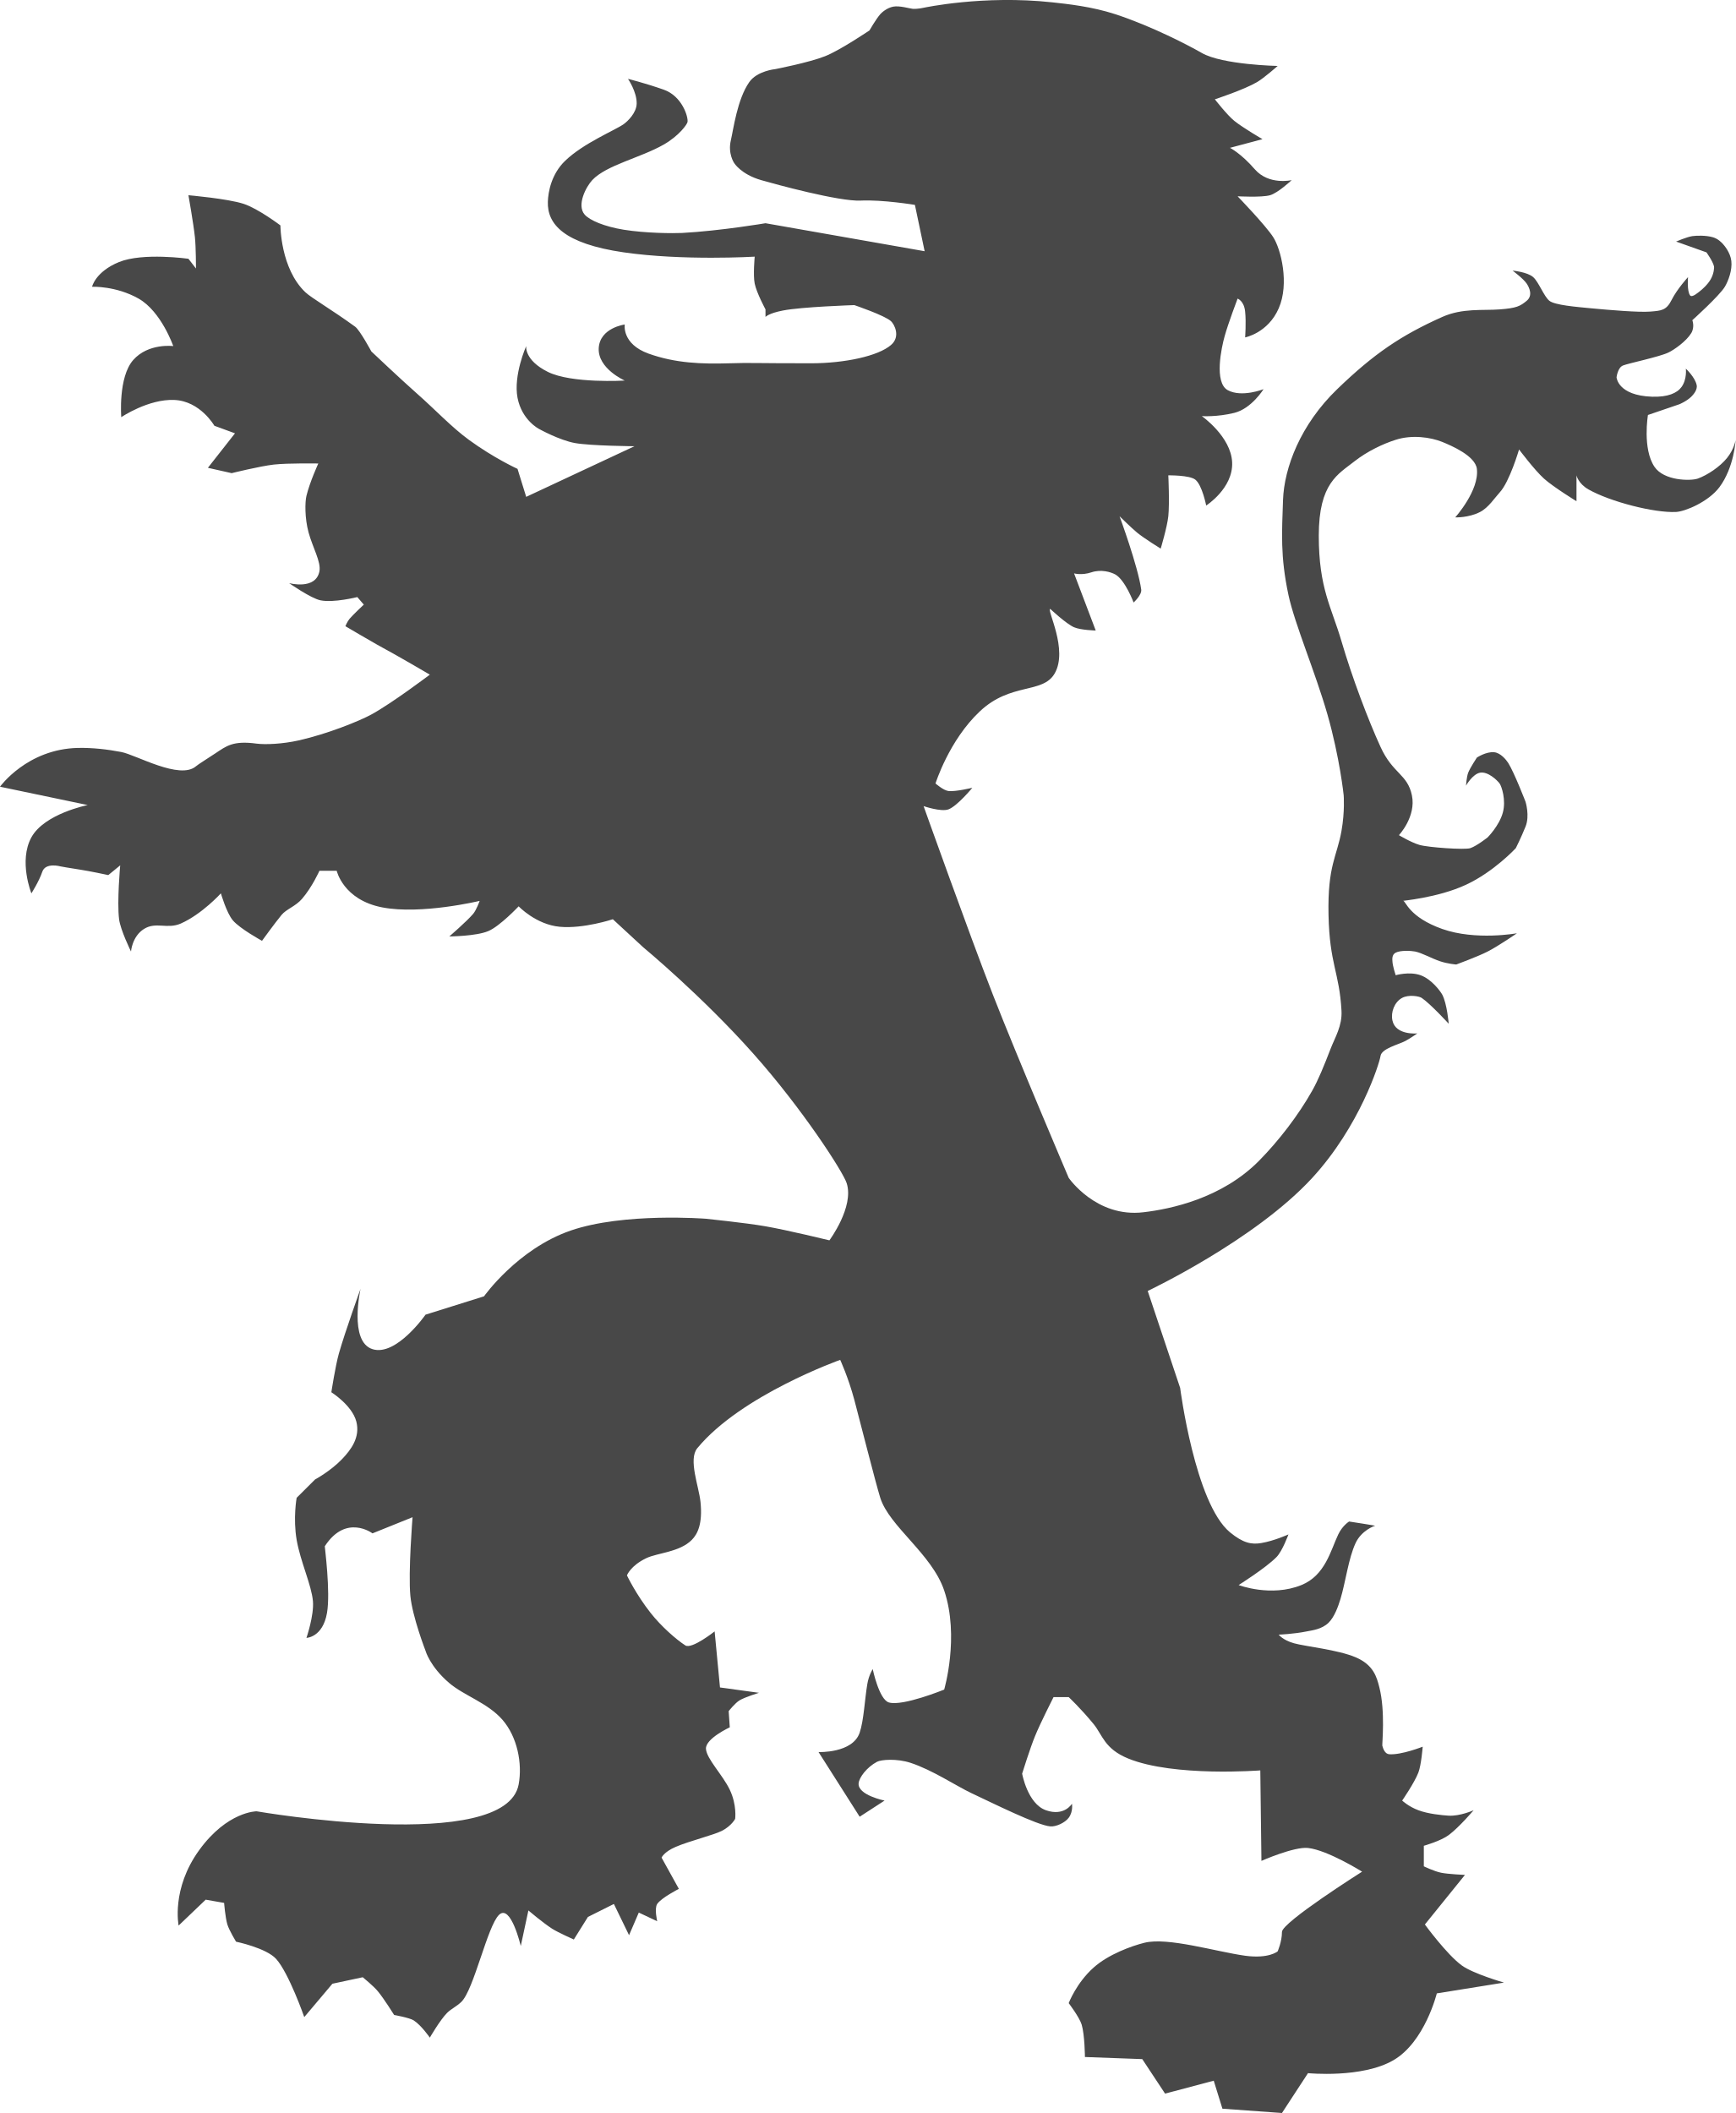
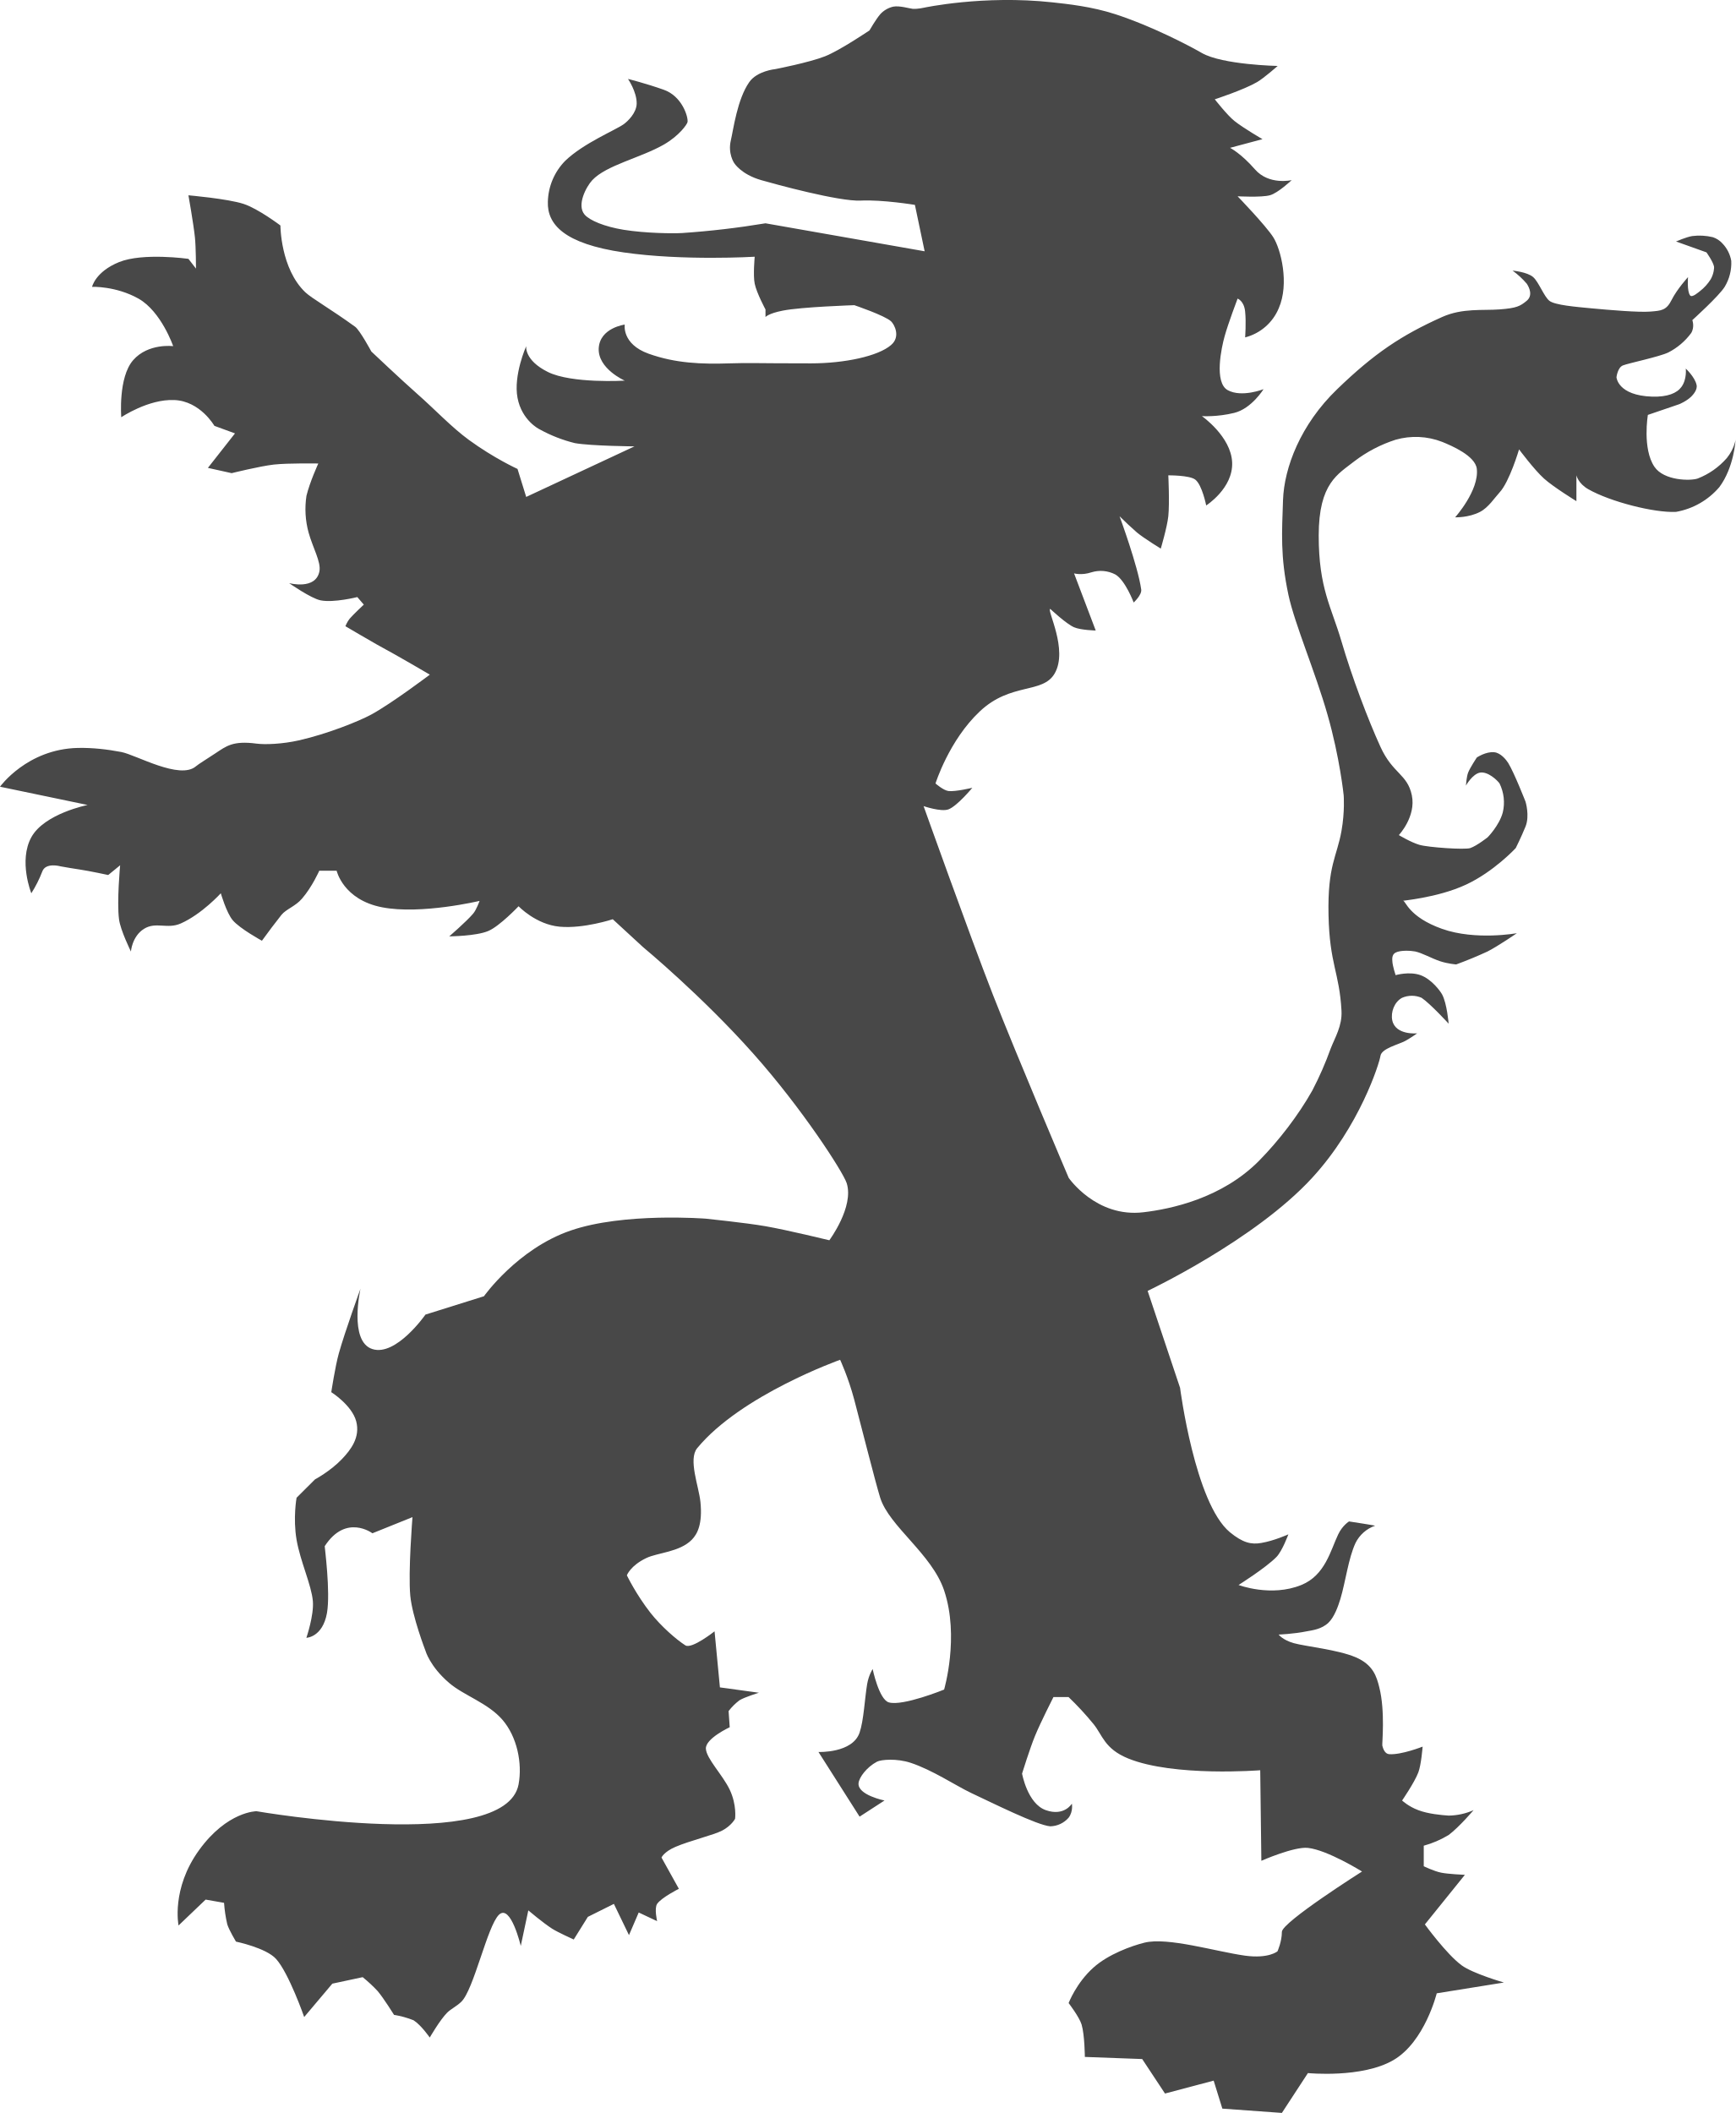
- <svg xmlns="http://www.w3.org/2000/svg" width="23px" height="28px" viewBox="0 0 23 28" version="1.1">
-   <defs />
-   <g id="Welcome" stroke="none" stroke-width="1" fill="none" fill-rule="evenodd">
-     <g id="Desktop-HD" transform="translate(-711, -537)" fill="#484848" fill-rule="nonzero">
-       <g id="Group" transform="translate(291, 116)">
-         <g id="Group-2" transform="translate(243, 246)">
-           <g id="Group-3" transform="translate(54, 96)">
-             <path d="M135.253,82.329 L135.124,81.715 C135.124,81.715 134.694,81.644 134.407,81.658 C134.12,81.673 133.264,81.438 133.087,81.387 C132.817,81.309 132.728,81.159 132.728,81.159 C132.728,81.159 132.643,81.035 132.685,80.859 C132.718,80.72 132.769,80.316 132.929,80.088 C133.033,79.939 133.273,79.916 133.273,79.916 C133.273,79.916 133.719,79.83 133.933,79.745 C134.13,79.668 134.522,79.403 134.522,79.403 C134.522,79.403 134.607,79.255 134.665,79.188 C134.684,79.167 134.75,79.105 134.837,79.088 C134.922,79.072 135.058,79.114 135.095,79.117 C135.162,79.121 135.239,79.103 135.239,79.103 C135.239,79.103 136.028,78.931 136.946,79.031 C137.148,79.053 137.469,79.087 137.779,79.188 C138.269,79.349 138.759,79.606 138.926,79.702 C139.199,79.859 139.931,79.874 139.931,79.874 C139.931,79.874 139.752,80.033 139.658,80.088 C139.484,80.19 139.099,80.316 139.099,80.316 C139.099,80.316 139.262,80.526 139.357,80.602 C139.477,80.698 139.73,80.844 139.73,80.844 L139.299,80.959 C139.299,80.959 139.443,81.03 139.629,81.244 C139.816,81.458 140.117,81.387 140.117,81.387 C140.117,81.387 139.936,81.557 139.83,81.587 C139.716,81.619 139.4,81.601 139.4,81.601 C139.4,81.601 139.773,81.987 139.873,82.144 C139.974,82.301 140.089,82.758 139.945,83.086 C139.802,83.414 139.5,83.471 139.5,83.471 C139.5,83.471 139.515,83.272 139.5,83.129 C139.486,82.986 139.4,82.957 139.4,82.957 C139.4,82.957 139.274,83.289 139.228,83.457 C139.188,83.599 139.084,84.071 139.271,84.171 C139.457,84.271 139.744,84.157 139.744,84.157 C139.744,84.157 139.586,84.414 139.357,84.471 C139.127,84.528 138.926,84.514 138.926,84.514 C138.926,84.514 139.314,84.785 139.328,85.128 C139.342,85.47 138.984,85.699 138.984,85.699 C138.984,85.699 138.931,85.428 138.84,85.356 C138.764,85.295 138.482,85.299 138.482,85.299 C138.482,85.299 138.5,85.664 138.482,85.841 C138.466,85.988 138.381,86.27 138.381,86.27 C138.381,86.27 138.159,86.133 138.066,86.056 C137.987,85.99 137.836,85.841 137.836,85.841 C137.836,85.841 138.08,86.503 138.123,86.812 C138.133,86.884 138.022,86.984 138.022,86.984 C138.022,86.984 137.911,86.686 137.779,86.612 C137.72,86.58 137.592,86.541 137.463,86.584 C137.334,86.627 137.233,86.598 137.233,86.598 L137.52,87.355 C137.52,87.355 137.323,87.351 137.233,87.312 C137.127,87.266 136.918,87.069 136.918,87.069 C136.865,87.074 137.16,87.609 136.975,87.926 C136.816,88.198 136.395,88.04 135.985,88.426 C135.575,88.811 135.397,89.382 135.397,89.382 C135.397,89.382 135.501,89.474 135.569,89.482 C135.663,89.493 135.885,89.439 135.885,89.439 C135.885,89.439 135.686,89.681 135.569,89.725 C135.47,89.762 135.239,89.682 135.239,89.682 C135.239,89.682 135.836,91.356 136.157,92.18 C136.476,92.998 137.162,94.608 137.162,94.608 C137.162,94.608 137.526,95.139 138.152,95.064 C138.51,95.022 139.192,94.882 139.687,94.379 C139.944,94.118 140.205,93.78 140.39,93.451 C140.469,93.311 140.545,93.125 140.634,92.894 C140.69,92.749 140.788,92.594 140.777,92.395 C140.749,91.881 140.619,91.781 140.605,91.124 C140.591,90.467 140.717,90.352 140.777,90.01 C140.823,89.751 140.806,89.539 140.806,89.539 C140.806,89.539 140.755,89.043 140.591,88.468 C140.43,87.907 140.157,87.27 140.074,86.884 C139.964,86.366 139.988,86.056 140.002,85.627 C140.017,85.199 140.232,84.628 140.72,84.157 C141.208,83.686 141.567,83.444 142.112,83.2 C142.381,83.08 142.651,83.117 142.872,83.1 C143.098,83.083 143.145,83.057 143.231,82.986 C143.317,82.915 143.264,82.807 143.231,82.758 C143.187,82.692 143.044,82.586 143.044,82.586 C143.044,82.586 143.238,82.603 143.317,82.672 C143.391,82.737 143.46,82.929 143.532,82.986 C143.604,83.043 143.88,83.066 144.092,83.086 C144.325,83.108 144.718,83.141 144.867,83.129 C145.015,83.117 145.082,83.115 145.153,82.972 C145.225,82.829 145.369,82.672 145.369,82.672 C145.369,82.672 145.353,82.859 145.397,82.915 C145.424,82.949 145.51,82.87 145.527,82.858 C145.553,82.838 145.628,82.774 145.67,82.7 C145.71,82.63 145.718,82.551 145.713,82.529 C145.699,82.463 145.613,82.344 145.613,82.344 L145.211,82.201 C145.211,82.201 145.349,82.141 145.426,82.129 C145.476,82.122 145.603,82.116 145.699,82.144 C145.765,82.163 145.811,82.211 145.828,82.229 C145.849,82.252 145.929,82.344 145.943,82.458 C145.957,82.579 145.903,82.723 145.857,82.8 C145.784,82.921 145.426,83.243 145.426,83.243 C145.426,83.243 145.461,83.332 145.412,83.414 C145.346,83.523 145.184,83.636 145.11,83.671 C144.994,83.728 144.58,83.814 144.508,83.843 C144.436,83.871 144.422,84 144.422,84 C144.422,84 144.436,84.242 144.895,84.257 C145.099,84.263 145.223,84.211 145.283,84.128 C145.358,84.025 145.34,83.885 145.34,83.885 C145.34,83.885 145.46,83.996 145.483,84.1 C145.5,84.17 145.428,84.24 145.412,84.257 C145.348,84.319 145.254,84.357 145.254,84.357 L144.838,84.499 C144.838,84.499 144.763,84.945 144.924,85.185 C145.05,85.373 145.403,85.375 145.498,85.342 C145.627,85.296 145.794,85.183 145.885,85.07 C145.983,84.949 146,84.828 146,84.828 C146,84.828 145.982,85.192 145.785,85.456 C145.64,85.649 145.332,85.778 145.211,85.784 C144.924,85.799 144.338,85.649 144.049,85.485 C143.913,85.407 143.891,85.299 143.891,85.299 L143.891,85.642 C143.891,85.642 143.586,85.455 143.46,85.342 C143.332,85.226 143.13,84.956 143.13,84.956 C143.13,84.956 143.004,85.387 142.872,85.527 C142.809,85.595 142.725,85.727 142.614,85.784 C142.462,85.863 142.284,85.856 142.284,85.856 C142.284,85.856 142.605,85.499 142.571,85.213 C142.55,85.041 142.237,84.907 142.112,84.856 C141.959,84.794 141.711,84.758 141.495,84.828 C141.328,84.881 141.12,84.979 140.949,85.113 C140.735,85.283 140.476,85.399 140.476,86.098 C140.476,86.798 140.644,87.043 140.777,87.498 C140.917,87.976 141.13,88.539 141.294,88.897 C141.457,89.255 141.651,89.256 141.71,89.539 C141.769,89.822 141.538,90.067 141.538,90.067 C141.538,90.067 141.697,90.163 141.81,90.196 C141.927,90.23 142.412,90.264 142.485,90.239 C142.575,90.207 142.714,90.096 142.714,90.096 C142.714,90.096 142.868,89.941 142.915,89.768 C142.96,89.602 142.899,89.419 142.872,89.382 C142.841,89.34 142.719,89.221 142.614,89.239 C142.513,89.257 142.427,89.411 142.427,89.411 C142.427,89.411 142.434,89.297 142.456,89.239 C142.482,89.173 142.571,89.039 142.571,89.039 C142.571,89.039 142.692,88.958 142.8,88.968 C142.886,88.976 142.961,89.07 142.987,89.111 C143.068,89.241 143.216,89.625 143.216,89.625 C143.216,89.625 143.274,89.81 143.216,89.953 C143.159,90.096 143.087,90.239 143.087,90.239 C143.087,90.239 142.798,90.552 142.427,90.724 C142.045,90.902 141.551,90.938 141.595,90.938 C141.629,90.938 141.667,91.152 142.112,91.31 C142.556,91.467 143.102,91.367 143.102,91.367 C143.102,91.367 142.86,91.534 142.714,91.609 C142.592,91.672 142.298,91.781 142.298,91.781 C142.298,91.781 142.187,91.773 142.083,91.738 C141.965,91.698 141.848,91.629 141.753,91.609 C141.701,91.599 141.562,91.59 141.495,91.624 C141.441,91.651 141.451,91.719 141.452,91.738 C141.454,91.8 141.495,91.923 141.495,91.923 C141.495,91.923 141.675,91.87 141.825,91.923 C141.971,91.976 142.087,92.134 142.112,92.18 C142.176,92.3 142.198,92.566 142.198,92.566 C142.198,92.566 141.954,92.3 141.839,92.223 C141.804,92.2 141.667,92.177 141.581,92.223 C141.478,92.278 141.428,92.414 141.452,92.523 C141.495,92.723 141.782,92.694 141.782,92.694 C141.782,92.694 141.684,92.762 141.624,92.794 C141.531,92.843 141.308,92.894 141.294,92.994 C141.279,93.094 141.019,93.923 140.39,94.608 C139.629,95.436 138.209,96.107 138.209,96.107 L138.639,97.392 C138.639,97.392 138.835,98.92 139.299,99.305 C139.472,99.447 139.584,99.47 139.716,99.447 C139.884,99.419 140.074,99.333 140.074,99.333 C140.074,99.333 139.994,99.554 139.916,99.633 C139.774,99.778 139.414,100.004 139.414,100.004 C139.414,100.004 139.843,100.168 140.246,100.004 C140.562,99.876 140.633,99.545 140.734,99.333 C140.791,99.214 140.878,99.162 140.878,99.162 C140.878,99.162 141.251,99.219 141.222,99.219 C141.213,99.219 141.042,99.28 140.964,99.447 C140.869,99.651 140.832,99.961 140.763,100.19 C140.734,100.285 140.683,100.429 140.605,100.504 C140.514,100.591 140.392,100.603 140.318,100.618 C140.142,100.654 139.945,100.661 139.945,100.661 C139.945,100.661 139.997,100.733 140.146,100.775 C140.297,100.818 140.727,100.86 140.964,100.961 C141.2,101.061 141.244,101.221 141.279,101.361 C141.36,101.68 141.313,102.116 141.318,102.133 C141.329,102.174 141.352,102.241 141.409,102.246 C141.57,102.258 141.853,102.146 141.853,102.146 C141.853,102.146 141.835,102.386 141.796,102.488 C141.744,102.624 141.581,102.86 141.581,102.86 C141.581,102.86 141.666,102.94 141.796,102.988 C141.927,103.037 142.104,103.054 142.198,103.06 C142.351,103.068 142.528,102.988 142.528,102.988 C142.528,102.988 142.338,103.212 142.198,103.317 C142.09,103.397 141.868,103.459 141.868,103.459 L141.868,103.731 C141.868,103.731 142.003,103.797 142.097,103.816 C142.185,103.835 142.413,103.845 142.413,103.845 L141.882,104.502 C141.882,104.502 142.17,104.897 142.37,105.044 C142.52,105.154 142.93,105.272 142.93,105.272 L142.04,105.415 C142.04,105.415 141.882,106.058 141.466,106.3 C141.05,106.543 140.333,106.472 140.333,106.472 L139.988,107 L139.199,106.943 L139.084,106.572 L138.439,106.743 L138.137,106.286 L137.377,106.258 C137.377,106.258 137.375,105.967 137.334,105.829 C137.303,105.729 137.162,105.544 137.162,105.544 C137.162,105.544 137.264,105.276 137.492,105.073 C137.688,104.897 137.997,104.786 138.166,104.744 C138.476,104.667 139.108,104.861 139.5,104.916 C139.814,104.959 139.931,104.858 139.931,104.858 C139.931,104.858 139.988,104.73 139.988,104.601 C139.988,104.473 141.05,103.802 141.05,103.802 C141.05,103.802 140.593,103.516 140.333,103.488 C140.149,103.468 139.716,103.659 139.716,103.659 L139.701,102.46 C139.701,102.46 138.558,102.55 137.951,102.303 C137.635,102.174 137.611,101.992 137.492,101.846 C137.316,101.632 137.162,101.489 137.162,101.489 C137.162,101.489 136.961,101.489 136.961,101.489 C136.961,101.489 136.789,101.827 136.717,102.003 C136.65,102.165 136.545,102.503 136.545,102.503 C136.545,102.503 136.616,102.902 136.86,102.988 C137.104,103.074 137.205,102.902 137.205,102.902 C137.205,102.902 137.224,103.004 137.162,103.088 C137.113,103.154 136.993,103.209 136.918,103.202 C136.745,103.188 136.156,102.894 135.87,102.76 C135.671,102.666 135.357,102.455 135.067,102.36 C134.884,102.3 134.676,102.317 134.622,102.346 C134.486,102.418 134.385,102.554 134.378,102.631 C134.364,102.788 134.722,102.86 134.722,102.86 L134.392,103.074 L133.847,102.217 C133.847,102.217 134.299,102.235 134.392,101.96 C134.447,101.799 134.46,101.51 134.493,101.318 C134.513,101.196 134.565,101.118 134.565,101.118 C134.565,101.118 134.649,101.523 134.78,101.56 C134.965,101.613 135.512,101.389 135.512,101.389 C135.512,101.389 135.718,100.689 135.512,100.076 C135.349,99.592 134.784,99.227 134.665,98.848 C134.603,98.65 134.391,97.811 134.321,97.549 C134.24,97.248 134.134,97.02 134.134,97.02 C134.134,97.02 132.822,97.485 132.24,98.191 C132.118,98.34 132.262,98.696 132.283,98.905 C132.312,99.193 132.244,99.328 132.168,99.405 C132.006,99.569 131.716,99.576 131.566,99.647 C131.354,99.748 131.308,99.876 131.308,99.876 C131.308,99.876 131.427,100.127 131.623,100.375 C131.761,100.55 131.958,100.724 132.082,100.804 C132.168,100.858 132.47,100.618 132.47,100.618 L132.541,101.361 L133.058,101.432 C133.058,101.432 132.873,101.488 132.8,101.532 C132.739,101.569 132.656,101.675 132.656,101.675 L132.671,101.889 C132.671,101.889 132.347,102.039 132.355,102.174 C132.363,102.307 132.577,102.52 132.671,102.717 C132.767,102.919 132.742,103.102 132.742,103.102 C132.742,103.102 132.696,103.193 132.57,103.259 C132.462,103.316 132.139,103.394 131.953,103.474 C131.797,103.541 131.767,103.616 131.767,103.616 L131.996,104.03 C131.996,104.03 131.765,104.147 131.709,104.23 C131.669,104.29 131.709,104.459 131.709,104.459 L131.465,104.344 L131.336,104.644 L131.135,104.23 L130.791,104.402 L130.604,104.701 C130.604,104.701 130.395,104.608 130.318,104.559 C130.195,104.48 130.002,104.316 130.002,104.316 L129.901,104.787 C129.901,104.787 129.77,104.227 129.614,104.373 C129.459,104.52 129.279,105.372 129.112,105.529 C129.048,105.59 128.976,105.622 128.926,105.672 C128.832,105.766 128.696,106.001 128.696,106.001 C128.696,106.001 128.583,105.837 128.481,105.772 C128.425,105.737 128.223,105.701 128.223,105.701 C128.223,105.701 128.088,105.484 128.007,105.387 C127.95,105.317 127.807,105.201 127.807,105.201 L127.405,105.287 L127.032,105.729 C127.032,105.729 126.828,105.145 126.659,104.958 C126.526,104.812 126.128,104.73 126.128,104.73 C126.128,104.73 126.037,104.58 126.013,104.502 C125.985,104.409 125.97,104.216 125.97,104.216 L125.726,104.173 L125.367,104.516 C125.367,104.516 125.267,104.03 125.64,103.516 C126.013,103.002 126.4,103.002 126.4,103.002 C126.4,103.002 129.701,103.574 129.873,102.646 C129.925,102.365 129.854,102.014 129.658,101.789 C129.464,101.566 129.147,101.468 128.954,101.303 C128.696,101.083 128.639,100.875 128.639,100.875 C128.639,100.875 128.465,100.426 128.438,100.147 C128.408,99.836 128.467,99.105 128.467,99.105 L127.936,99.319 C127.936,99.319 127.586,99.055 127.304,99.49 C127.302,99.494 127.382,100.097 127.333,100.375 C127.276,100.699 127.061,100.704 127.061,100.704 C127.061,100.704 127.163,100.406 127.147,100.218 C127.128,100.002 126.981,99.694 126.931,99.405 C126.882,99.118 126.931,98.848 126.931,98.848 L127.175,98.605 C127.175,98.605 127.381,98.494 127.534,98.334 C127.648,98.214 127.778,98.048 127.721,97.834 C127.663,97.62 127.391,97.449 127.391,97.449 C127.391,97.449 127.443,97.106 127.491,96.935 C127.572,96.649 127.778,96.078 127.778,96.078 C127.778,96.078 127.62,96.778 127.936,96.878 C128.251,96.978 128.639,96.421 128.639,96.421 L129.414,96.178 C129.414,96.178 129.858,95.55 130.561,95.307 C131.265,95.064 132.355,95.15 132.355,95.15 C132.355,95.15 132.887,95.205 133.144,95.25 C133.432,95.3 133.991,95.436 133.991,95.436 C133.991,95.436 134.321,94.993 134.22,94.679 C134.172,94.527 133.628,93.687 132.986,92.966 C132.304,92.198 131.523,91.552 131.523,91.552 L131.121,91.181 C131.121,91.181 130.734,91.31 130.418,91.281 C130.102,91.252 129.873,91.01 129.873,91.01 C129.873,91.01 129.624,91.274 129.471,91.338 C129.308,91.407 128.954,91.409 128.954,91.409 C128.954,91.409 129.18,91.215 129.27,91.11 C129.314,91.058 129.356,90.938 129.356,90.938 C129.356,90.938 128.581,91.124 128.065,91.024 C127.548,90.924 127.462,90.539 127.462,90.539 L127.233,90.539 C127.233,90.539 127.138,90.753 127.003,90.91 C126.916,91.011 126.794,91.047 126.731,91.124 C126.639,91.236 126.472,91.467 126.472,91.467 C126.472,91.467 126.179,91.307 126.085,91.195 C126.002,91.097 125.927,90.838 125.927,90.838 C125.927,90.838 125.678,91.113 125.396,91.238 C125.217,91.317 125.066,91.21 124.908,91.31 C124.75,91.409 124.736,91.609 124.736,91.609 C124.736,91.609 124.597,91.327 124.578,91.181 C124.549,90.946 124.593,90.467 124.593,90.467 L124.435,90.596 C124.435,90.596 124.189,90.543 124.062,90.524 C123.931,90.505 123.803,90.481 123.803,90.481 C123.803,90.481 123.603,90.424 123.56,90.553 C123.517,90.681 123.416,90.838 123.416,90.838 C123.416,90.838 123.244,90.41 123.416,90.096 C123.588,89.782 124.162,89.668 124.162,89.668 L123,89.425 C123,89.425 123.359,88.925 124.033,88.911 C124.227,88.907 124.424,88.93 124.607,88.965 C124.803,89.002 125.382,89.339 125.597,89.154 C125.628,89.127 125.752,89.051 125.855,88.982 C125.998,88.888 126.085,88.811 126.4,88.854 C126.515,88.869 126.742,88.86 126.96,88.811 C127.345,88.724 127.763,88.554 127.921,88.468 C128.19,88.322 128.696,87.94 128.696,87.94 C128.696,87.94 128.293,87.702 127.993,87.54 C127.944,87.514 127.577,87.298 127.577,87.298 C127.577,87.298 127.601,87.237 127.634,87.198 C127.682,87.142 127.821,87.012 127.821,87.012 L127.735,86.912 C127.735,86.912 127.421,86.991 127.247,86.955 C127.119,86.929 126.831,86.727 126.831,86.727 C126.831,86.727 127.184,86.823 127.233,86.57 C127.256,86.445 127.145,86.259 127.089,86.056 C127.037,85.863 127.041,85.652 127.061,85.57 C127.106,85.385 127.218,85.142 127.218,85.142 C127.218,85.142 126.821,85.135 126.63,85.156 C126.439,85.178 126.07,85.27 126.07,85.27 L125.755,85.199 L126.114,84.742 L125.841,84.642 C125.841,84.642 125.654,84.314 125.31,84.3 C124.966,84.285 124.607,84.528 124.607,84.528 C124.607,84.528 124.564,84 124.765,83.771 C124.966,83.543 125.296,83.586 125.296,83.586 C125.296,83.586 125.138,83.129 124.837,82.957 C124.535,82.786 124.22,82.8 124.22,82.8 C124.22,82.8 124.263,82.601 124.578,82.472 C124.894,82.344 125.497,82.429 125.497,82.429 L125.597,82.558 C125.597,82.558 125.597,82.279 125.583,82.144 C125.563,81.956 125.497,81.587 125.497,81.587 C125.497,81.587 126.017,81.632 126.228,81.701 C126.423,81.765 126.716,81.987 126.716,81.987 C126.716,81.987 126.716,82.558 127.046,82.872 C127.13,82.951 127.391,83.1 127.706,83.329 C127.768,83.373 127.921,83.657 127.921,83.657 C127.921,83.657 128.313,84.028 128.524,84.214 C128.765,84.426 128.982,84.659 129.213,84.828 C129.549,85.073 129.858,85.213 129.858,85.213 L129.973,85.584 L131.408,84.913 C131.408,84.913 130.832,84.909 130.619,84.871 C130.411,84.833 130.145,84.685 130.145,84.685 C130.145,84.685 129.916,84.571 129.858,84.271 C129.801,83.971 129.973,83.586 129.973,83.586 C129.973,83.586 129.944,83.771 130.26,83.928 C130.576,84.085 131.279,84.043 131.279,84.043 C131.279,84.043 130.92,83.885 130.934,83.614 C130.949,83.343 131.279,83.3 131.279,83.3 C131.279,83.3 131.236,83.557 131.595,83.686 C131.953,83.814 132.298,83.825 132.671,83.814 C132.958,83.805 132.958,83.814 133.747,83.814 C134.195,83.814 134.639,83.718 134.808,83.571 C134.937,83.46 134.852,83.298 134.808,83.257 C134.724,83.179 134.321,83.043 134.321,83.043 C134.321,83.043 133.618,83.066 133.374,83.115 C133.183,83.152 133.144,83.2 133.144,83.2 L133.144,83.1 C133.144,83.1 133.026,82.881 133.001,82.758 C132.978,82.648 133.001,82.401 133.001,82.401 C133.001,82.401 132.054,82.458 131.265,82.344 C130.475,82.229 130.25,81.972 130.26,81.673 C130.264,81.544 130.306,81.306 130.49,81.13 C130.733,80.896 131.147,80.728 131.265,80.645 C131.319,80.606 131.434,80.496 131.437,80.373 C131.44,80.216 131.322,80.045 131.322,80.045 C131.322,80.045 131.551,80.102 131.795,80.188 C132.039,80.273 132.122,80.55 132.111,80.616 C132.106,80.647 132.001,80.798 131.795,80.916 C131.487,81.092 131.035,81.187 130.848,81.387 C130.767,81.474 130.638,81.718 130.748,81.844 C130.815,81.92 131.008,82.002 131.265,82.044 C131.557,82.091 131.919,82.093 132.039,82.087 C132.552,82.059 133.144,81.958 133.144,81.958 L135.253,82.329 Z" id="lion" />
-           </g>
-         </g>
-       </g>
-     </g>
-   </g>
+ <svg xmlns="http://www.w3.org/2000/svg" width="23" height="28">
+   <path fill="#484848" d="M12.253 3.33l-.129-.615s-.43-.071-.717-.057c-.287.015-1.143-.22-1.32-.271-.27-.078-.359-.228-.359-.228s-.085-.124-.043-.3c.033-.139.084-.543.244-.771.104-.149.344-.172.344-.172s.446-.086.66-.17c.197-.078.589-.343.589-.343s.085-.148.143-.215a.334.334 0 0 1 .172-.1c.085-.016.22.026.258.029.067.004.144-.014.144-.014s.79-.172 1.707-.072c.202.022.523.056.833.157.49.16.98.418 1.147.514.273.157 1.005.172 1.005.172s-.179.159-.273.214c-.174.102-.56.228-.56.228s.164.21.259.286c.12.096.373.242.373.242l-.43.115s.143.071.33.285c.186.214.487.143.487.143s-.18.17-.287.2c-.114.032-.43.014-.43.014s.373.386.473.543c.1.157.216.614.072.942a.66.66 0 0 1-.445.385s.015-.2 0-.342c-.014-.143-.1-.172-.1-.172s-.126.332-.172.5c-.04.142-.144.614.043.714.186.1.473-.014.473-.014s-.158.257-.387.314c-.23.057-.43.043-.43.043s.387.27.401.614c.014.342-.344.57-.344.57s-.053-.27-.144-.342c-.076-.06-.358-.057-.358-.057s.018.365 0 .542c-.016.147-.1.429-.1.429s-.223-.137-.316-.214a5.193 5.193 0 0 1-.23-.215s.244.662.287.971c.01.072-.1.172-.1.172s-.112-.298-.244-.372a.418.418 0 0 0-.316-.028c-.13.043-.23.014-.23.014l.287.757s-.197-.004-.287-.043c-.106-.046-.315-.243-.315-.243-.053.005.242.54.057.857-.159.272-.58.114-.99.5-.41.385-.588.956-.588.956s.104.092.172.1c.094.011.316-.043.316-.043s-.2.242-.316.286c-.099.037-.33-.043-.33-.043s.597 1.674.918 2.498c.32.818 1.005 2.428 1.005 2.428s.364.531.99.456c.358-.042 1.04-.182 1.535-.685.257-.261.518-.599.703-.928a4.46 4.46 0 0 0 .244-.557c.056-.145.154-.3.143-.5-.028-.513-.158-.613-.172-1.27-.014-.657.112-.772.172-1.114.046-.259.029-.47.029-.47s-.05-.497-.215-1.072c-.16-.561-.434-1.198-.517-1.584-.11-.518-.086-.828-.072-1.257.015-.428.23-1 .718-1.47.488-.471.847-.713 1.392-.957.269-.12.539-.083.76-.1.226-.017.273-.043.359-.114.086-.071.033-.18 0-.228a1.09 1.09 0 0 0-.187-.172s.194.017.273.086c.074.065.143.257.215.314.072.057.348.08.56.1.233.022.626.055.775.043.148-.012.215-.014.286-.157.072-.143.216-.3.216-.3s-.016.187.028.243c.027.034.113-.045.13-.057a.6.6 0 0 0 .143-.158c.04-.07.048-.15.043-.17-.014-.067-.1-.186-.1-.186L22.21 3.2s.138-.06.215-.072a.762.762 0 0 1 .273.015.297.297 0 0 1 .129.085.441.441 0 0 1 .115.229.608.608 0 0 1-.086.342c-.073.121-.43.443-.43.443s.034.09-.015.171a.865.865 0 0 1-.302.257c-.116.057-.53.143-.602.172-.072.028-.086.157-.086.157s.014.242.473.257c.204.006.328-.046.388-.129.075-.103.057-.243.057-.243s.12.111.143.215c.017.07-.055.14-.071.157-.064.062-.158.1-.158.1l-.416.142s-.075.446.086.686c.126.188.48.19.574.157a.985.985 0 0 0 .387-.272c.098-.121.115-.242.115-.242s-.018.364-.215.628a.977.977 0 0 1-.574.328c-.287.015-.873-.135-1.162-.3-.136-.077-.158-.185-.158-.185v.343s-.305-.187-.43-.3c-.129-.116-.33-.386-.33-.386s-.127.431-.259.571c-.063.068-.147.2-.258.257-.152.079-.33.072-.33.072s.32-.357.287-.643c-.02-.172-.334-.306-.46-.357a.968.968 0 0 0-.616-.028 1.816 1.816 0 0 0-.546.285c-.214.17-.473.286-.473.985 0 .7.168.945.301 1.4.14.478.353 1.04.517 1.399.163.358.357.36.416.642.059.283-.172.528-.172.528s.159.096.272.129c.117.034.602.068.675.043.09-.032.23-.143.23-.143s.153-.155.2-.328a.571.571 0 0 0-.043-.386c-.03-.042-.153-.16-.258-.143-.101.018-.187.172-.187.172s.007-.114.029-.172c.026-.066.115-.2.115-.2s.12-.081.23-.07c.085.007.16.1.186.142.08.13.23.514.23.514s.057.185 0 .328c-.058.143-.13.286-.13.286s-.289.313-.66.485c-.382.178-.876.214-.832.214.034 0 .072.214.517.372.444.157.99.057.99.057s-.242.167-.388.242a5.478 5.478 0 0 1-.416.172s-.11-.008-.215-.043c-.118-.04-.235-.109-.33-.129-.052-.01-.19-.02-.258.015-.054.027-.044.095-.043.114.002.062.043.185.043.185s.18-.053.33 0c.146.053.262.21.287.257.064.12.086.386.086.386s-.244-.266-.359-.343a.325.325 0 0 0-.258 0c-.103.055-.153.191-.13.3.044.2.33.171.33.171s-.097.068-.157.1c-.093.05-.316.1-.33.2-.015.1-.275.929-.904 1.614-.76.828-2.181 1.499-2.181 1.499l.43 1.285s.196 1.528.66 1.913c.173.142.285.165.417.142.168-.028.358-.114.358-.114s-.08.22-.158.3c-.142.145-.502.371-.502.371s.43.164.832 0c.316-.128.387-.459.488-.67.057-.12.144-.172.144-.172s.373.057.344.057a.457.457 0 0 0-.258.228c-.095.204-.132.514-.201.743-.029.095-.08.24-.158.314-.091.087-.213.1-.287.114-.176.036-.373.043-.373.043s.052.072.201.114c.151.043.58.085.818.186.236.1.28.26.315.4.081.32.034.755.04.772.01.041.033.108.09.113.161.012.444-.1.444-.1s-.018.24-.057.342c-.052.136-.215.372-.215.372s.085.08.215.128c.131.05.308.066.402.072a.843.843 0 0 0 .33-.072s-.19.224-.33.329a1.3 1.3 0 0 1-.33.142v.272s.135.066.23.085c.087.019.315.029.315.029l-.53.657s.287.395.487.542c.15.11.56.228.56.228l-.89.143s-.158.643-.574.885c-.416.243-1.133.172-1.133.172l-.345.528-.789-.057-.115-.371-.645.171-.302-.457-.76-.028s-.002-.291-.043-.429c-.03-.1-.172-.285-.172-.285s.102-.268.33-.471c.196-.176.505-.287.674-.329.31-.077.942.117 1.334.172.314.043.43-.058.43-.058s.058-.128.058-.257c0-.128 1.062-.8 1.062-.8s-.457-.285-.717-.313c-.184-.02-.617.171-.617.171l-.015-1.2s-1.143.091-1.75-.156c-.316-.129-.34-.311-.46-.457a4 4 0 0 0-.33-.357h-.2s-.172.338-.244.514c-.067.162-.172.5-.172.5s.071.4.315.485c.244.086.345-.086.345-.086s.02.102-.043.186a.332.332 0 0 1-.244.114c-.173-.014-.762-.308-1.048-.442-.199-.094-.513-.305-.803-.4-.183-.06-.39-.043-.445-.014-.136.072-.237.208-.244.285-.014.157.344.229.344.229l-.33.214-.545-.857s.452.018.545-.257c.055-.16.068-.45.1-.642.021-.122.073-.2.073-.2s.084.405.215.442c.185.053.732-.17.732-.17s.206-.7 0-1.314c-.163-.484-.728-.849-.847-1.228-.062-.198-.274-1.037-.344-1.3-.08-.3-.187-.528-.187-.528s-1.312.465-1.894 1.171c-.122.149.022.505.043.714.029.288-.039.423-.115.5-.162.164-.452.17-.602.242-.212.101-.258.229-.258.229s.12.251.315.5c.138.174.335.348.46.428.085.054.387-.186.387-.186l.071.743.517.071s-.185.056-.258.1a.76.76 0 0 0-.144.143l.015.214s-.324.15-.316.285c.008.133.222.346.316.543.096.202.071.385.071.385s-.046.091-.172.157c-.108.057-.431.135-.617.215-.156.067-.186.142-.186.142l.23.414s-.232.117-.288.2c-.04.06 0 .229 0 .229l-.244-.115-.129.3-.2-.414-.345.172-.187.3s-.209-.094-.286-.143c-.123-.079-.316-.243-.316-.243l-.1.471s-.132-.56-.288-.414c-.155.147-.335 1-.502 1.156-.064.061-.136.093-.186.143-.094.094-.23.329-.23.329s-.113-.164-.215-.229a1.21 1.21 0 0 0-.258-.071s-.135-.217-.216-.314a1.88 1.88 0 0 0-.2-.186l-.402.086-.373.442s-.204-.584-.373-.77c-.133-.147-.531-.229-.531-.229s-.09-.15-.115-.228a1.816 1.816 0 0 1-.043-.286l-.244-.043-.359.343s-.1-.486.273-1 .76-.514.76-.514 3.3.572 3.473-.356c.052-.281-.02-.632-.215-.857-.194-.223-.51-.32-.704-.486-.258-.22-.315-.428-.315-.428s-.174-.45-.201-.728c-.03-.311.029-1.042.029-1.042l-.531.214s-.35-.264-.632.171c-.002.004.078.607.03.885-.058.324-.273.329-.273.329s.102-.298.086-.486c-.019-.216-.166-.524-.216-.813-.049-.287 0-.557 0-.557l.244-.243s.206-.11.359-.271c.114-.12.244-.286.187-.5-.058-.214-.33-.385-.33-.385s.052-.343.1-.514c.08-.286.287-.857.287-.857s-.158.7.158.8c.315.1.703-.457.703-.457l.775-.243s.444-.628 1.147-.87c.704-.244 1.794-.158 1.794-.158s.532.055.79.1c.287.05.846.186.846.186s.33-.443.23-.757c-.05-.152-.593-.992-1.235-1.713-.682-.768-1.463-1.414-1.463-1.414l-.402-.37s-.387.128-.703.099c-.316-.029-.545-.271-.545-.271s-.25.264-.402.328c-.163.069-.517.071-.517.071s.226-.194.316-.3c.044-.05.086-.17.086-.17s-.775.185-1.291.085c-.517-.1-.603-.485-.603-.485h-.23s-.094.214-.229.37c-.087.102-.209.138-.272.215a9.778 9.778 0 0 0-.259.343s-.293-.16-.387-.272c-.083-.098-.158-.357-.158-.357s-.249.275-.53.4c-.18.08-.33-.028-.489.072-.158.1-.172.3-.172.3s-.14-.283-.158-.429c-.03-.235.015-.714.015-.714l-.158.129s-.246-.053-.373-.072a8.22 8.22 0 0 1-.259-.043s-.2-.057-.243.072a1.6 1.6 0 0 1-.144.285s-.172-.428 0-.742.746-.428.746-.428L0 10.425s.359-.5 1.033-.514c.194-.004.391.019.574.054.196.037.775.374.99.189.03-.027.155-.103.258-.172.143-.094.23-.17.545-.128.115.015.342.006.56-.043.385-.087.803-.257.961-.343.269-.146.775-.528.775-.528s-.403-.238-.703-.4c-.049-.026-.416-.242-.416-.242s.024-.06.057-.1c.048-.056.187-.186.187-.186l-.086-.1s-.314.079-.488.043c-.128-.026-.416-.228-.416-.228s.353.096.402-.157c.023-.125-.088-.311-.144-.514a1.172 1.172 0 0 1-.028-.486c.045-.185.157-.428.157-.428s-.397-.007-.588.014c-.191.022-.56.114-.56.114l-.315-.07.359-.457-.273-.1s-.187-.328-.531-.342c-.344-.015-.703.228-.703.228s-.043-.528.158-.757c.2-.228.53-.185.53-.185s-.157-.457-.458-.629c-.302-.17-.617-.157-.617-.157s.043-.2.358-.328c.316-.128.919-.043.919-.043l.1.129s0-.279-.014-.414c-.02-.188-.086-.557-.086-.557s.52.045.731.114c.195.064.488.286.488.286s0 .57.33.885c.084.08.345.228.66.457.062.044.215.328.215.328s.392.371.603.557c.241.212.458.445.689.614.336.245.645.385.645.385l.115.371 1.435-.67s-.576-.005-.79-.043a1.92 1.92 0 0 1-.473-.186s-.23-.114-.287-.414c-.057-.3.115-.685.115-.685s-.029.185.287.342c.316.157 1.019.115 1.019.115s-.359-.158-.345-.429c.015-.271.345-.314.345-.314s-.043.257.316.386c.358.128.703.14 1.076.128.287-.009.287 0 1.076 0 .448 0 .892-.096 1.061-.243.13-.11.044-.273 0-.314-.084-.078-.487-.214-.487-.214s-.703.023-.947.072c-.191.037-.23.085-.23.085v-.1s-.118-.219-.143-.342c-.023-.11 0-.357 0-.357s-.947.057-1.736-.057c-.79-.115-1.015-.372-1.005-.671a.8.8 0 0 1 .23-.543c.243-.234.657-.402.775-.485.054-.039.169-.149.172-.272.003-.157-.115-.328-.115-.328s.23.057.473.143c.244.085.327.362.316.428-.005.03-.11.182-.316.3-.308.176-.76.271-.947.471-.08.087-.21.331-.1.457.067.076.26.158.517.2.292.047.654.05.774.043a11.476 11.476 0 0 0 1.105-.129l2.11.371z" />
</svg>
